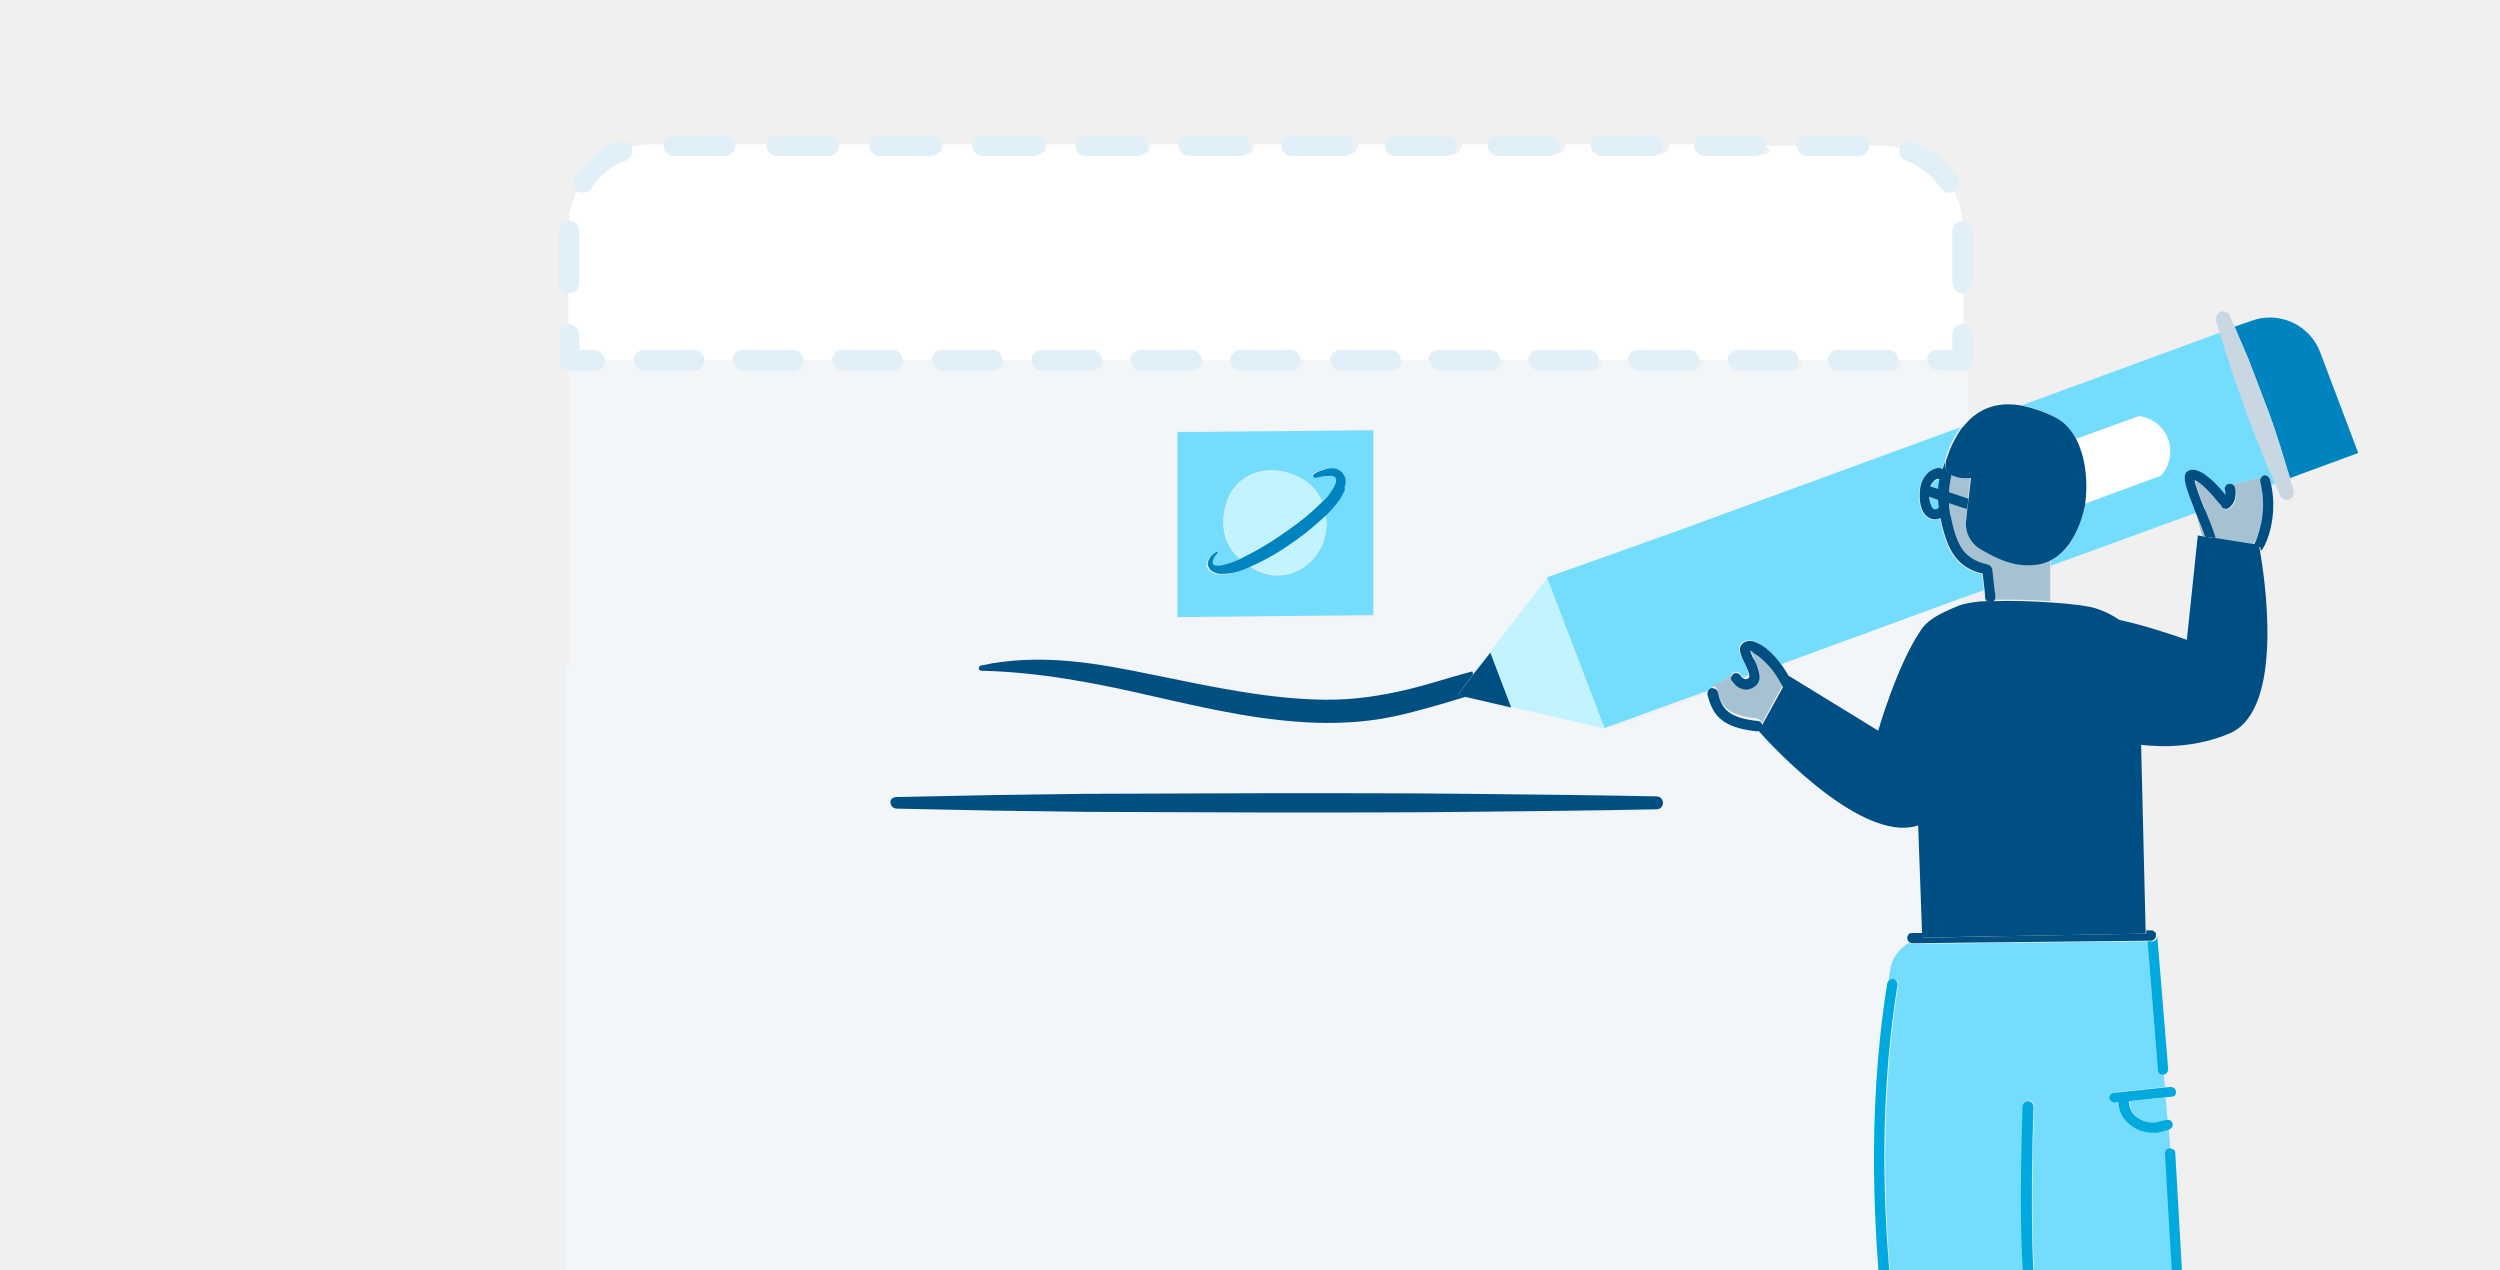
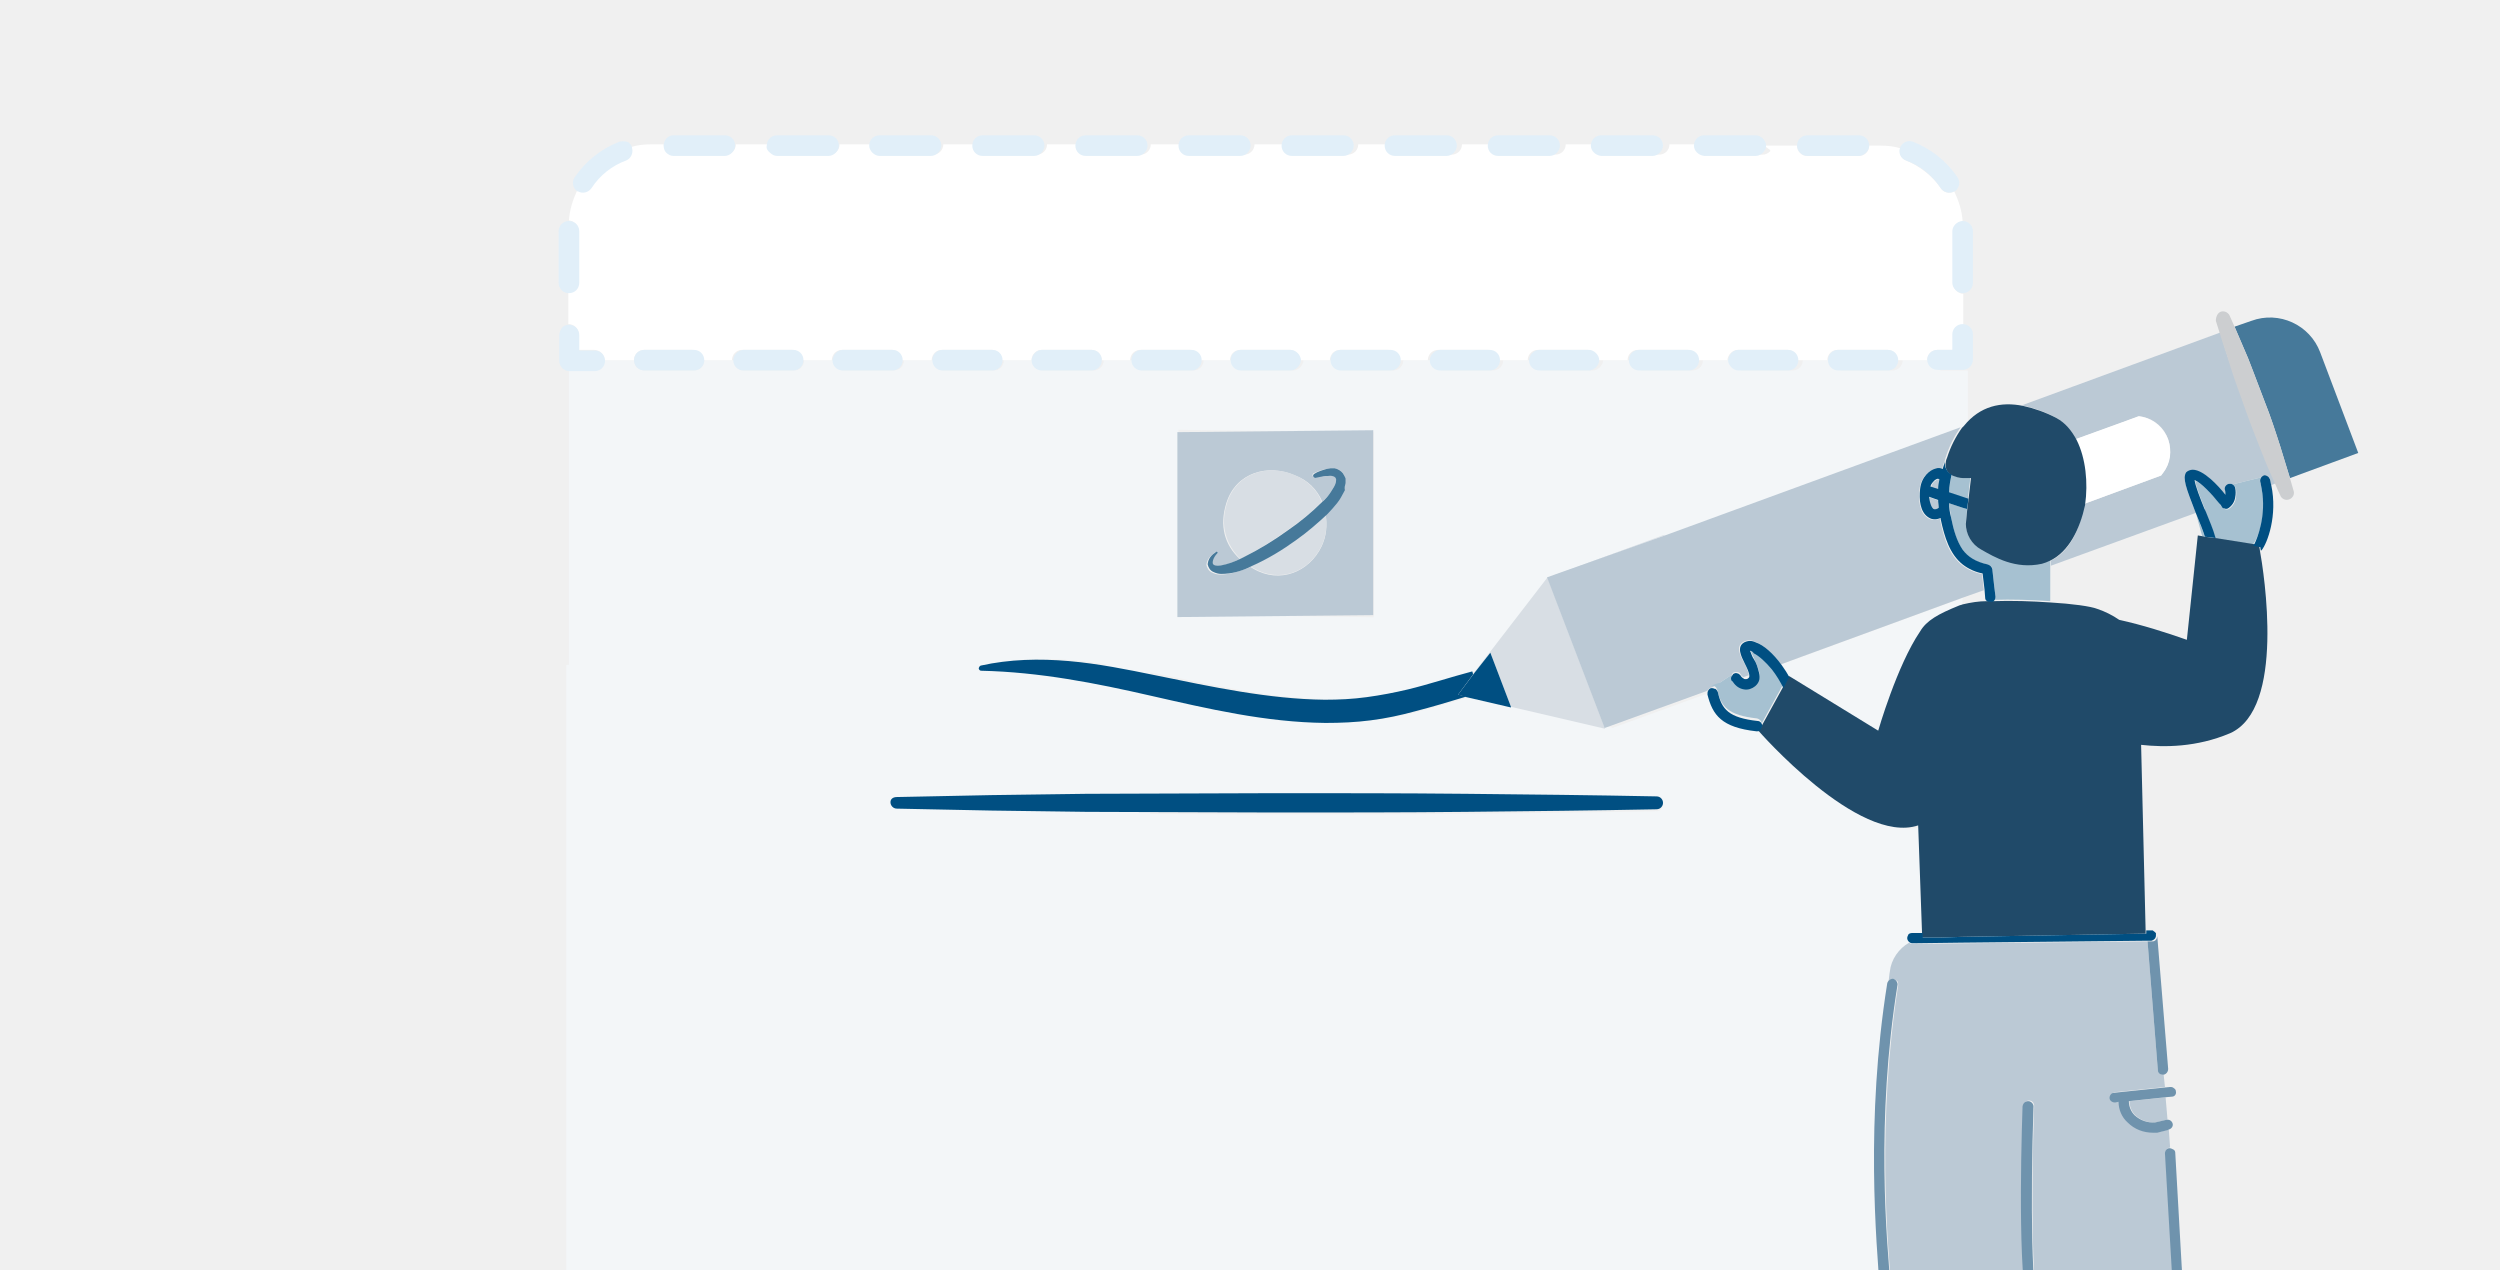
<svg xmlns="http://www.w3.org/2000/svg" id="Layer_1" viewBox="0 0 388 197">
-   <style>.st0{fill:none}.st1{fill:#f3f6f8}.st2{fill:#e9eff4}.st3{fill:#74dcfc}.st4{fill:#c2f4ff}.st5{fill:#0084c0}.st6{fill:#fff}.st7{fill:#e1eff9}.st9{fill:#004f82}.st10{fill:#00a9de}.st11{fill:#a6c1d1}.st12{fill:#004f84}</style>
+   <style>.st0{fill:none}.st1{fill:#f3f6f8}.st2{fill:#e9eff4}.st3{fill:#BBC9D5}.st4{fill:#D8DEE4}.st5{fill:#46799A}.st6{fill:#fff}.st7{fill:#e1eff9}.st9{fill:#004f82}.st10{fill:#6F93AD}.st11{fill:#a6c1d1}.st12{fill:#204A69}</style>
  <g id="Page-1">
    <g id="Create-a-tagline">
      <g id="tagline" transform="translate(10 21)">
        <path id="Shape_2_" class="st0" d="M330.7 58.5l.2.5.9 3.3-.6-.1-1.7 16.2c-3.4-1.2-7-2.3-10.5-3.1-1.1-.7-2.2-1.3-3.4-1.7-1-.4-3.9-.8-7.3-1v-5.8l22.4-8.3z" />
        <path id="Shape_5_" class="st0" d="M285.8 201.7c0 4.3-.1 8.6-.4 11.5-.1.3-.1.5-.2.7s0 .4.1.6c0 .8-.2 1.5-.4 2.3-.7 1.4-7.1 2.7-9.5 3.9-.4.2-.8.5-1.1.9l-7.6-.1-81-.2c-11.5 0-22.9.1-34.4.1 1.7-.7 3.1-1.8 4.3-3.2 1.2-1.5 2-3.3 2.2-5.3.1-1.9.1-3.6.2-5.3l.4-10.6.2-5.4h126.6c.1 1.1.1 2.3.2 3.5.1 2.3.3 4.5.4 6.6z" />
        <path id="Shape_6_" class="st0" d="M302 184.5c.4-.1.7-.5.6-.9l2.6-.4c.1.2.2.4.4.5.6.4 1.7.7 3 .8 1.9 18.5 4.7 37.2 4.7 37.3-5.6-.1-11.3-.2-16.9-.2 3-13 4.2-32.2 4.5-37.1.5.1.9.1 1.1 0z" />
        <path id="Shape_7_" class="st0" d="M298 70.5l.1 1.3c0 .2.1.4.3.5v.1c-1.3 0-2.6.2-3.8.5v-1.1l3.4-1.3z" />
        <path id="Shape_10_" class="st1" d="M288 77.2c-3.6 5.3-6.5 15.4-6.5 15.4l-13.7-8.4c-.4-.7-.8-1.4-1.3-2.1l28.1-10.3v1.1c-.2 0-.4.1-.6.2-3.2 1.4-5 2.3-6 4.1z" />
        <path id="Shape_11_" class="st1" d="M81.5 150c-.2-2.7-1.3-5.4-2.9-7.5-.1-.1-.2-.2-.3-.4V36.5h3.9c.9 0 1.6-.7 1.6-1.6h4.6c0 .9.7 1.6 1.6 1.6h7.7c.9 0 1.6-.7 1.6-1.6h4.6c0 .9.7 1.6 1.6 1.6h7.7c.9 0 1.6-.7 1.6-1.6h4.6c0 .9.7 1.6 1.6 1.6h7.7c.9 0 1.6-.7 1.6-1.6h4.6c0 .9.7 1.6 1.6 1.6h7.7c.9 0 1.6-.7 1.6-1.6h4.6c0 .9.7 1.6 1.6 1.6h7.7c.9 0 1.6-.7 1.6-1.6h4.6c0 .9.7 1.6 1.6 1.6h7.7c.9 0 1.6-.7 1.6-1.6h4.6c0 .9.7 1.6 1.6 1.6h7.7c.4 0 .8-.2 1.1-.5s.5-.7.5-1.1h4.6c0 .9.7 1.6 1.6 1.6h7.7c.9 0 1.6-.7 1.6-1.6h4.6c0 .9.7 1.6 1.6 1.6h7.7c.9 0 1.6-.7 1.6-1.6h4.6c0 .9.7 1.6 1.6 1.6h7.7c.4 0 .8-.2 1.1-.5s.5-.7.5-1.1h4.6c0 .9.7 1.6 1.6 1.6h7.7c.9 0 1.6-.7 1.6-1.6h4.6c0 .4.2.8.5 1.1s.7.5 1.1.5h7.7c.9 0 1.6-.7 1.6-1.6h4.6c0 .9.7 1.6 1.6 1.6h7.7c.9 0 1.6-.7 1.6-1.6h4.6c0 .9.7 1.6 1.6 1.6h3.9V45l-.3.3-45.9 16.8V62L231 68.7l-11.4 14.8c0-.1-.1-.2-.1-.4-3.4.9-6.7 2-10 2.8-2.1.6-4.2 1-6.4 1.2-2.2.3-4.3.4-6.5.4-8.7 0-17.5-2-26.3-3.8-4.4-.9-8.9-1.8-13.4-2.2s-9.2-.3-13.7.7c-.2 0-.3.3-.3.5s.2.3.4.3c9 .2 17.6 2 26.4 3.9 8.8 1.9 17.7 4.1 27 4.2 2.3 0 4.7-.1 7-.4s4.6-.7 6.9-1.4c2.7-.7 5.4-1.5 8-2.3l7 1.6v-.1l14.5 3.4h.1v.1l16-5.8c-.1.1-.1.3 0 .4.8 3.2 2.2 5.1 7.6 5.7h.1c.1 0 .3 0 .4-.1l-.1.3s15.5 17.8 24.8 14.7l.6 16.7H288c-.2 0-.4.1-.6.2-.1.1-.2.3-.2.6 0 .2.1.5.3.6-1.7.9-2.8 2.6-3.1 4.5-.1.5-.1 1-.2 1.5-.1.1-.1.2-.2.4-3.4 21.3-1.7 40-1 48 .1 1.3.2 2.3.2 3 0 .8.5 1.5 1.1 2 .5.4 1.1.6 1.7.8 0 1.9.1 4 .3 6.2H158.6l1.3-36.8c0-.2-.1-.4-.2-.5s-.3-.2-.5-.2l-16.6.1v-6.9c0-14.4-11.7-26.1-26.1-26.1h-4.3l1.7-2.7c.1 0 .2 0 .3-.1 1.2-2.2 1.1-4.8.5-7.1-.6-2.3-1.5-4.6-2.6-6.7-1.2-2.1-2.5-4.1-4-6s-3.2-3.6-5.1-5.1c-.2-.2-.5-.2-.7-.2-.3.1-.5.2-.6.5-2.6 5.5-3.8 11.9-2.6 18.1.7 3 2 6 4.3 8.2.5.4 1 .8 1.6 1.2H93.2v43l-.2.2v-.3c-.2-1.1-.8-2.1-1.6-2.9-.8-.8-1.8-1.4-2.9-1.7-.3-.1-.5-.1-.8-.2l-.4-.1h-.5c-.8 0-1.5.4-2 .9-.5.6-.8 1.3-.8 2 0 .6.2 1.2.5 1.8.5 1 1.2 2 2.1 2.6s1.9 1.1 3 1.2h.5c-.4.5-.7 1-1 1.5-.4.6-.7 1.2-.9 1.8-.4-.8-1-1.5-1.7-2-1-.7-2.1-1.1-3.2-1.2-.6-.1-1.1-.1-1.7 0-.8.1-1.5.5-2 1.1-.5.7-.6 1.5-.4 2.3.2.6.4 1.1.8 1.6.6 1 1.5 1.8 2.5 2.3s2.1.8 3.2.8c.3 0 .6 0 .9-.1v.1c-.3 1.5-.5 2.9-.5 4.4-.1-.2-.2-.4-.4-.5-.7-.9-1.7-1.5-2.8-1.8-1.1-.3-2.3-.3-3.4-.1-.3.1-.7.2-1 .4v-17.2c.7-1.1 1.3-2.3 1.9-3.6.8-2.3 1.3-5 1.1-7.7zm121.7-75.2V46.1l-30.3-.4v28.7l30.3.4zm-74 30l14.7.3 14.7.2 29.5.1c9.8 0 19.6 0 29.5-.1 9.8-.1 19.6-.2 29.5-.4.6 0 1-.5 1-1s-.4-1-1-1c-9.8-.2-19.6-.3-29.5-.4-9.8-.1-19.6-.1-29.5-.1l-29.5.1-14.7.2-14.7.3c-.6 0-1 .5-1 1s.4.7 1 .8z" />
        <path id="Shape_13_" class="st2" d="M85.6 222.2h.4c1.2 0 2.3-.2 3.5-.5 9.9-.1 19.8-.1 29.7-.1 1.7.7 3.5 1 5.3.9h21c2 .1 4-.2 5.8-1 11.5 0 22.9-.1 34.4-.1l81 .2 7.6.1c-.5.8.5 1.4.5 1.4l21.5-.3c.1-.3.1-.6.2-.9 5.6.1 11.3.1 16.9.2.1.4.4.6.8.6h.1c.3 0 .6-.3.6-.6 10.9.2 21.9.4 32.8.7.2 0 .3.1.3.3s-.1.3-.3.3c-27 .9-54 1.1-81 1.3l-81 .2c-54-.2-108-.1-162-1.1-.3 0-.6-.3-.6-.6s.3-.6.6-.6c19.5-.4 39-.7 58.6-.8 1 .2 2.1.4 3.3.4z" />
        <path id="Shape_25_" class="st2" d="M86.8 221.7h2.7c-1.1.3-2.3.5-3.5.5.3 0 .6-.2.8-.5z" />
        <g id="Group" transform="matrix(-1 0 0 1 203.429 45.57)">
          <path id="Shape_26_" class="st3" d="M30.7.5v28.7L.3 28.9V.2l30.4.3zM5 9.6c.3.7.7 1.3 1.2 2 .5.6 1 1.2 1.5 1.7-.3 1.7-.1 3.4.6 4.9 1.9 4 6.5 5.9 10.6 3.5.2-.1.3-.2.5-.3.1.1.3.1.4.2 1.3.5 2.7 1 4.3 1 .4 0 .8-.1 1.2-.3.5-.2.8-.7.9-1.2-.1-1-.8-1.5-1.3-1.9h-.2s-.1.2 0 .2c.4.5.8 1.2.7 1.6-.1.3-.6.4-1.2.3-1.1-.2-2.2-.6-3.2-1.1 2.4-2.2 3.2-5.2 2.1-8.7-1.5-4.8-6.5-6.1-10.6-4.3-2 .7-3.5 2.2-4.3 4.1l-.8-.8c-.4-.5-.7-1-1-1.5-.3-.6-.4-1.1-.3-1.4.1-.2.6-.5 1.3-.4.3 0 .6 0 .9.1l1 .2c.2 0 .3-.1.4-.2s0-.3-.1-.4c-.7-.3-1.4-.6-2.1-.7l-.6-.1h-.6c-.6.1-1 .4-1.3.8-.2.2-.3.5-.3.8v.7c0 .4.1.8.3 1.2z" />
          <path id="Shape_27_" class="st4" d="M13.6 15.7c-1.9-1.3-3.7-2.7-5.3-4.4.7-1.8 2.2-3.3 4.1-4.1 4.1-1.8 9.1-.5 10.6 4.3 1.1 3.4.2 6.4-2.1 8.7l-.4-.2c-2.4-1.3-4.7-2.7-6.9-4.3z" />
          <path id="Shape_28_" class="st4" d="M19.4 21.3c-.2.1-.3.2-.5.3-4.1 2.4-8.7.6-10.6-3.5-.7-1.5-.9-3.3-.6-4.9 1.5 1.5 3.1 2.8 4.8 4 2.1 1.7 4.4 3 6.9 4.1z" />
          <path id="Shape_29_" class="st5" d="M4.6 7.7c.1-.3.2-.5.4-.8.3-.4.8-.7 1.3-.8h.6l.6.1c.7.2 1.4.4 2 .8.1.1.2.3.1.4s-.2.2-.3.2l-1-.2c-.3-.1-.6-.1-1-.1-.6-.1-1.1.1-1.2.4-.1.2 0 .8.3 1.3s.6 1 1 1.5c.3.3.5.6.8.8 1.6 1.6 3.4 3.1 5.3 4.4 2.2 1.6 4.5 3 6.9 4.2l.4.2c1 .5 2.1.9 3.2 1.1.6.1 1.1 0 1.2-.3.1-.4-.2-1.1-.7-1.6-.1-.1 0-.2 0-.2s.2-.1.2 0c.6.4 1.2.9 1.3 1.9-.1.5-.4 1-.9 1.2-.4.2-.8.3-1.2.3-1.6 0-3-.4-4.3-1-.1-.1-.3-.1-.4-.2-2.5-1.1-4.8-2.5-7-4.1-1.7-1.2-3.3-2.6-4.8-4-.5-.5-1-1.1-1.5-1.7-.5-.6-.8-1.3-1.2-2 .1-.3 0-.7-.1-1.1v-.7z" />
        </g>
        <path id="Shape_30_" class="st4" d="M239.1 92.1l-14.6-3.4-3.2-8.4-2.6 3.3v-.1l11.4-14.8 18.2-6.7v.1l-18.1 6.6 8.9 23.4z" />
        <path id="Shape_31_" class="st3" d="M322.6 43.7l-.6-.1-1.9.7-8 2.9c-.8-1.5-1.8-2.8-3.1-3.4-1.6-.9-3.4-1.5-5.2-1.9l30.8-11.3c.5 1.7 1 3.4 1.6 5 .7 2.3 1.6 4.6 2.4 6.9.8 2.3 1.7 4.6 2.6 6.8.7 1.6 1.3 3.2 2 4.7l-.7.3c-.1-.3-.1-.6-.2-.9-.1-.2-.2-.4-.4-.5-.2-.1-.4-.1-.6-.1-.2.1-.3.2-.4.3l-4.5 1.1h-.4c-.4.1-.7.5-.6.9.1.3.1.5.1.8-1.2-1.4-3.4-3.9-5.1-3.9-.4 0-.8.2-1 .5-.6.9-.1 2.5 1.4 6.1l-22.5 8.2V66c2.9-1.4 4.6-4.9 5.1-8.8l.6-.2 9.5-3.5 1.9-.7.3-.4c1.1-1.5 1.4-3.5.8-5.2-.6-1.8-2.1-3.1-3.9-3.5z" />
        <path id="Shape_32_" class="st3" d="M290.4 53.6c.1-.1.3-.2.5-.2l.2.2c-.1.5-.1 1-.2 1.5l-1.2-.4c.1-.5.3-.9.7-1.1z" />
        <path id="Shape_33_" class="st3" d="M290.1 58c-.3-.2-.6-.9-.6-1.8l1.4.5c0 .4 0 .8.1 1.2-.3.1-.7.3-.9.1z" />
        <path id="Shape_34_" class="st3" d="M248.4 62.1l45.9-16.8c-1 1.4-1.8 3-2.3 4.6-.1.2-.1.4-.2.7-.2.4-.3.8-.4 1.3-.3-.1-.6-.1-1-.1-1.1.2-2.3 1.3-2.5 3.2-.2 1.5 0 3.6 1.3 4.4.3.2.7.3 1 .3s.6-.1.9-.2v.2c.6 2.8 1.3 5.3 3.4 7 .9.7 2 1.2 3.1 1.4l.3 2.5-3.4 1.2-28.1 10.3c-1.3-1.8-2.8-3-4-3.5-.6-.3-1.2-.3-1.8 0-1.3.7-.5 2.2.1 3.3.3.6.7 1.4.7 1.9l-.8.3c-.2-.1-.4-.3-.5-.5s-.3-.3-.5-.3-.4 0-.6.1c-.1.1-.2.2-.2.3l-1.8 1.2-1.3.8h-.1c-.3.1-.5.3-.6.5L239 92v-.1l-8.9-23.3 18.3-6.5z" />
        <path id="Shape_35_" class="st6" d="M293.1 30.9v2.4h-2.4c-.9 0-1.6.7-1.6 1.6h-4.6c0-.9-.7-1.6-1.6-1.6h-7.7c-.9 0-1.6.7-1.6 1.6H269c0-.9-.7-1.6-1.6-1.6h-7.7c-.4 0-.8.2-1.1.5-.3.3-.5.7-.5 1.1h-4.6c0-.9-.7-1.6-1.6-1.6h-7.7c-.9 0-1.6.7-1.6 1.6H238c0-.4-.2-.8-.5-1.1s-.7-.5-1.1-.5h-7.7c-.9 0-1.6.7-1.6 1.6h-4.6c0-.4-.2-.8-.5-1.1s-.7-.5-1.1-.5h-7.7c-.9 0-1.6.7-1.6 1.6H207c0-.9-.7-1.6-1.6-1.6H198c-.9 0-1.6.7-1.6 1.6h-4.6c0-.4-.2-.8-.5-1.1s-.7-.5-1.1-.5h-7.7c-.9 0-1.6.7-1.6 1.6h-4.6c0-.9-.7-1.6-1.6-1.6H167c-.9 0-1.6.7-1.6 1.6H161c0-.9-.7-1.6-1.6-1.6h-7.7c-.9 0-1.6.7-1.6 1.6h-4.6c0-.9-.7-1.6-1.6-1.6h-7.7c-.9 0-1.6.7-1.6 1.6H130c0-.9-.7-1.6-1.6-1.6h-7.7c-.9 0-1.6.7-1.6 1.6h-4.6c0-.9-.7-1.6-1.6-1.6h-7.7c-.9 0-1.6.7-1.6 1.6H99c0-.9-.7-1.6-1.6-1.6H90c-.9 0-1.6.7-1.6 1.6h-4.6c0-.9-.7-1.6-1.6-1.6h-2.4v-2.4c0-.9-.7-1.6-1.6-1.6v-4.9c.9 0 1.6-.7 1.6-1.6v-8c0-.8-.7-1.5-1.5-1.6.1-1.6.6-3.2 1.3-4.7.7.4 1.6.2 2.1-.5 1.3-2 3.2-3.5 5.4-4.3.8-.3 1.2-1.1.9-1.9 1-.3 2-.4 3.1-.4H93c0 .4.2.8.5 1.1s.7.5 1.1.5h8c.9 0 1.6-.7 1.6-1.6h4.9c0 .9.7 1.6 1.6 1.6h8c.9 0 1.6-.7 1.6-1.6h4.9c0 .9.7 1.6 1.6 1.6h8c.9 0 1.6-.7 1.6-1.6h4.9c0 .9.7 1.6 1.6 1.6h8c.9 0 1.6-.7 1.6-1.6h4.9c0 .9.7 1.6 1.6 1.6h8c.9 0 1.6-.7 1.6-1.6h4.9c0 .9.7 1.6 1.6 1.6h8c.9 0 1.6-.7 1.6-1.6h4.9c0 .9.7 1.6 1.6 1.6h8c.9 0 1.6-.7 1.6-1.6h4.9c0 .9.7 1.6 1.6 1.6h8c.9 0 1.6-.7 1.6-1.6h4.9c0 .9.7 1.6 1.6 1.6h8c.9 0 1.6-.7 1.6-1.6h4.9c0 .9.7 1.6 1.6 1.6h8c.9 0 1.6-.7 1.6-1.6h4.9c0 .9.7 1.6 1.6 1.6h8c.4 0 .8-.2 1.1-.5s-.7-.5-.7-.9h4.9c0 .9.7 1.6 1.6 1.6h8c.9 0 1.6-.7 1.6-1.6h1.7c1.1 0 2.1.1 3.1.4-.2.8.2 1.6.9 1.9 2.2.9 4.1 2.4 5.4 4.3.4.7 1.4.9 2.1.5.7 1.5 1.2 3 1.3 4.7-.8 0-1.5.7-1.5 1.6v8c0 .4.2.8.5 1.1.3.3.7.5 1.1.5v4.9c-.4 0-.8.2-1.1.5-.4.1-.5.5-.5.9z" />
        <path id="Shape_36_" class="st7" d="M268.9 1.6c0-.9.7-1.6 1.6-1.6h8c.9 0 1.6.7 1.6 1.6 0 .4-.2.8-.5 1.1s-.7.5-1.1.5h-8c-.9 0-1.6-.8-1.6-1.6z" />
        <path id="Shape_37_" class="st7" d="M78.3 13.3c.9 0 1.6.7 1.6 1.6v8c0 .9-.7 1.6-1.6 1.6s-1.6-.7-1.6-1.6v-8c0-.9.7-1.6 1.6-1.6z" />
        <path id="Shape_38_" class="st7" d="M294.6 24.5c-.4 0-.8-.2-1.1-.5s-.5-.7-.5-1.1v-8c0-.8.7-1.5 1.5-1.6h.1c.9 0 1.6.7 1.6 1.6v8c0 .9-.7 1.6-1.6 1.6z" />
        <path id="Shape_39_" class="st7" d="M284.9 1.9c.3-.8 1.2-1.2 2-.9 2.8 1.1 5.2 3 6.9 5.5.5.7.3 1.7-.4 2.2h-.1c-.7.4-1.6.2-2.1-.5-1.3-2-3.2-3.5-5.4-4.3-.8-.3-1.2-1.1-.9-2 0 .1 0 0 0 0z" />
        <path id="Shape_40_" class="st7" d="M78.3 29.4c.9 0 1.6.7 1.6 1.6v2.4h2.4c.9 0 1.6.7 1.6 1.6 0 .9-.7 1.6-1.6 1.6h-3.9c-.9 0-1.6-.7-1.6-1.6v-4c0-.4.2-.8.4-1.1s.7-.5 1.1-.5z" />
        <path id="Shape_41_" class="st7" d="M290.7 33.3h2.3v-2.4c0-.9.7-1.6 1.6-1.6s1.6.7 1.6 1.6v3.9c0 .9-.7 1.6-1.6 1.6h-3.9c-.9 0-1.6-.7-1.6-1.6 0-.8.7-1.5 1.6-1.5z" />
        <path id="Shape_42_" class="st7" d="M236.9 1.6c0-.9.7-1.6 1.6-1.6h8c.9 0 1.6.7 1.6 1.6 0 .4-.2.8-.5 1.1s-.7.5-1.1.5h-8c-.9-.1-1.6-.8-1.6-1.6z" />
        <path id="Shape_43_" class="st7" d="M230.5 3.2h-8c-.9 0-1.6-.7-1.6-1.6s.7-1.6 1.6-1.6h8c.9 0 1.6.7 1.6 1.6 0 .8-.7 1.6-1.6 1.6z" />
        <path id="Shape_44_" class="st7" d="M252.9 1.6c0-.9.7-1.6 1.6-1.6h8c.4 0 .8.2 1.1.5s.5.7.5 1.1-.2.8-.5 1.1-.7.5-1.1.5h-8c-.9-.1-1.6-.8-1.6-1.6z" />
        <path id="Shape_45_" class="st7" d="M124.9 1.6c0-.9.7-1.6 1.6-1.6h8c.9 0 1.6.7 1.6 1.6 0 .4-.2.8-.5 1.1s-.7.5-1.1.5h-8c-.4 0-.8-.2-1.1-.5-.3-.3-.5-.7-.5-1.1z" />
        <path id="Shape_46_" class="st7" d="M244.4 33.3h7.7c.9 0 1.6.7 1.6 1.6 0 .9-.7 1.6-1.6 1.6h-7.7c-.9 0-1.6-.7-1.6-1.6 0-.9.7-1.6 1.6-1.6z" />
        <path id="Shape_47_" class="st7" d="M259.8 33.3h7.7c.9 0 1.6.7 1.6 1.6 0 .9-.7 1.6-1.6 1.6h-7.7c-.4 0-.8-.2-1.1-.5-.3-.3-.5-.7-.5-1.1.1-.9.8-1.6 1.6-1.6z" />
        <path id="Shape_48_" class="st7" d="M213.5 33.3h7.7c.9 0 1.6.7 1.6 1.6 0 .9-.7 1.6-1.6 1.6h-7.7c-.9 0-1.6-.7-1.6-1.6 0-.4.2-.8.5-1.1s.7-.5 1.1-.5z" />
        <path id="Shape_49_" class="st7" d="M275.3 33.3h7.7c.9 0 1.6.7 1.6 1.6 0 .9-.7 1.6-1.6 1.6h-7.7c-.9 0-1.6-.7-1.6-1.6 0-.9.7-1.6 1.6-1.6z" />
        <path id="Shape_50_" class="st7" d="M228.9 33.3h7.7c.4 0 .8.2 1.1.5s.5.7.5 1.1c0 .4-.2.8-.5 1.1s-.7.5-1.1.5h-7.7c-.9 0-1.6-.7-1.6-1.6.1-.9.8-1.6 1.6-1.6z" />
        <path id="Shape_51_" class="st7" d="M109 1.6c0-.9.7-1.6 1.6-1.6h8c.9 0 1.6.7 1.6 1.6 0 .4-.2.8-.5 1.1s-.7.5-1.1.5h-8c-.4 0-.8-.2-1.1-.5-.4-.3-.6-.7-.5-1.1z" />
        <path id="Shape_52_" class="st7" d="M182.5 3.2h-8c-.9 0-1.6-.7-1.6-1.6s.7-1.6 1.6-1.6h8c.9 0 1.6.7 1.6 1.6 0 .8-.7 1.6-1.6 1.6z" />
        <path id="Shape_53_" class="st7" d="M166.5 3.2h-8c-.9 0-1.6-.7-1.6-1.6s.7-1.6 1.6-1.6h8c.9 0 1.6.7 1.6 1.6 0 .8-.7 1.6-1.6 1.6z" />
        <path id="Shape_54_" class="st7" d="M150.5 3.2h-8c-.9 0-1.6-.7-1.6-1.6s.7-1.6 1.6-1.6h8c.9 0 1.6.7 1.6 1.6 0 .8-.7 1.6-1.6 1.6z" />
        <path id="Shape_55_" class="st7" d="M93 1.6c0-.9.7-1.6 1.5-1.6h8c.9 0 1.6.7 1.6 1.6 0 .4-.2.8-.5 1.1s-.7.5-1.1.5h-8c-.4 0-.8-.2-1.1-.5-.3-.3-.4-.7-.4-1.1z" />
        <path id="Shape_56_" class="st7" d="M81.8 8.2c-.5.7-1.4.9-2.1.5h-.1c-.7-.5-.9-1.5-.4-2.2C80.9 4 83.3 2.1 86.1 1c.4-.1.8-.1 1.2 0s.7.5.8.9V2c.2.8-.2 1.6-.9 1.9-2.2.8-4.1 2.3-5.4 4.3z" />
        <path id="Shape_57_" class="st7" d="M214.5 3.2h-8c-.9 0-1.6-.7-1.6-1.6s.7-1.6 1.6-1.6h8c.9 0 1.6.7 1.6 1.6 0 .8-.7 1.6-1.6 1.6z" />
        <path id="Shape_58_" class="st7" d="M198.5 3.2h-8c-.9 0-1.6-.7-1.6-1.6s.7-1.6 1.6-1.6h8c.9 0 1.6.7 1.6 1.6 0 .8-.7 1.6-1.6 1.6z" />
        <path id="Shape_59_" class="st7" d="M136.3 33.3h7.7c.9 0 1.6.7 1.6 1.6 0 .9-.7 1.6-1.6 1.6h-7.7c-.9 0-1.6-.7-1.6-1.6 0-.9.7-1.6 1.6-1.6z" />
        <path id="Shape_60_" class="st7" d="M90 33.3h7.7c.9 0 1.6.7 1.6 1.6 0 .9-.7 1.6-1.6 1.6H90c-.9 0-1.6-.7-1.6-1.6 0-.9.7-1.6 1.6-1.6z" />
        <path id="Shape_61_" class="st7" d="M105.4 33.3h7.7c.9 0 1.6.7 1.6 1.6 0 .9-.7 1.6-1.6 1.6h-7.7c-.9 0-1.6-.7-1.6-1.6 0-.4.2-.8.5-1.1s.7-.5 1.1-.5z" />
        <path id="Shape_62_" class="st7" d="M151.7 33.3h7.7c.9 0 1.6.7 1.6 1.6 0 .9-.7 1.6-1.6 1.6h-7.7c-.9 0-1.6-.7-1.6-1.6.1-.9.8-1.6 1.6-1.6z" />
        <path id="Shape_63_" class="st7" d="M167.2 33.3h7.7c.9 0 1.6.7 1.6 1.6 0 .9-.7 1.6-1.6 1.6h-7.7c-.9 0-1.6-.7-1.6-1.6 0-.9.7-1.6 1.6-1.6z" />
        <path id="Shape_64_" class="st7" d="M120.8 33.3h7.7c.9 0 1.6.7 1.6 1.6 0 .9-.7 1.6-1.6 1.6h-7.7c-.9 0-1.6-.7-1.6-1.6.1-.9.8-1.6 1.6-1.6z" />
        <path id="Shape_65_" class="st7" d="M198.1 33.3h7.7c.9 0 1.6.7 1.6 1.6 0 .9-.7 1.6-1.6 1.6h-7.7c-.9 0-1.6-.7-1.6-1.6 0-.9.7-1.6 1.6-1.6z" />
        <path id="Shape_66_" class="st7" d="M182.6 33.3h7.7c.4 0 .8.2 1.1.5s.5.7.5 1.1c0 .4-.2.8-.5 1.1s-.7.5-1.1.5h-7.7c-.9 0-1.6-.7-1.6-1.6 0-.9.7-1.6 1.6-1.6z" />
        <path id="Shape_75_" class="st6" d="M312 47.2l8-2.9 1.9-.7.6.1c1.8.4 3.3 1.7 4 3.5.6 1.8.4 3.7-.8 5.2l-.3.4-1.9.7L314 57l-.7.3c.5-3.6.1-7.3-1.3-10.1z" />
        <path id="Shape_76_" class="st5" d="M341.5 41.4c-.9-2.3-1.7-4.5-2.6-6.8-.7-1.6-1.4-3.3-2.1-4.9l2.6-.9c4.3-1.6 9.1.6 10.7 4.9l5.9 15.6-10.6 3.9c-.5-1.6-1-3.2-1.5-4.9-.8-2.4-1.5-4.7-2.4-6.9z" />
        <path id="Shape_80_" class="st1" d="M77.9 82.2h90.6v109.7H77.9V82.2z" />
-         <path id="Shape_82_" d="M334.6 27.4c.5-.2 1.1 0 1.4.5.3.6.5 1.2.8 1.8.7 1.6 1.4 3.3 2.1 4.9.9 2.2 1.7 4.5 2.6 6.8s1.7 4.6 2.4 6.9c.5 1.6 1 3.2 1.5 4.9l.6 2.1c.1.5-.2 1-.7 1.2s-1 0-1.3-.4c-.3-.6-.6-1.3-.9-2-.7-1.6-1.4-3.1-2-4.7-.9-2.3-1.8-4.5-2.6-6.8s-1.7-4.6-2.4-6.9c-.5-1.7-1.1-3.3-1.6-5-.2-.6-.4-1.3-.6-1.9 0-.7.3-1.2.7-1.4z" fill="#c8d7e2" />
+         <path id="Shape_82_" d="M334.6 27.4c.5-.2 1.1 0 1.4.5.3.6.5 1.2.8 1.8.7 1.6 1.4 3.3 2.1 4.9.9 2.2 1.7 4.5 2.6 6.8s1.7 4.6 2.4 6.9c.5 1.6 1 3.2 1.5 4.9l.6 2.1c.1.5-.2 1-.7 1.2s-1 0-1.3-.4c-.3-.6-.6-1.3-.9-2-.7-1.6-1.4-3.1-2-4.7-.9-2.3-1.8-4.5-2.6-6.8s-1.7-4.6-2.4-6.9c-.5-1.7-1.1-3.3-1.6-5-.2-.6-.4-1.3-.6-1.9 0-.7.3-1.2.7-1.4z" fill="#CCCED0" />
        <path id="Shape_83_" class="st9" d="M129.2 102.7l14.7-.3 14.7-.2 29.5-.1c9.8 0 19.6 0 29.5.1 9.8.1 19.6.2 29.5.4.6 0 1 .5 1 1s-.4 1-1 1c-9.8.2-19.6.3-29.5.4-9.8.1-19.6.1-29.5.1l-29.5-.1-14.7-.2-14.7-.3c-.6 0-1-.5-1-1s.4-.8 1-.8z" />
        <path id="Shape_84_" class="st9" d="M216.3 86.8l1.3.3c-2.6.8-5.3 1.6-8 2.3-2.2.6-4.5 1.1-6.9 1.4-2.3.3-4.6.4-7 .4-9.3-.1-18.2-2.2-27-4.2-8.7-2-17.4-3.7-26.4-3.9-.2 0-.3-.1-.4-.3 0-.2.1-.4.3-.5 4.5-1 9.1-1.1 13.7-.7 4.6.4 9 1.3 13.4 2.2 8.8 1.8 17.6 3.7 26.3 3.8 2.2 0 4.3-.1 6.5-.4s4.3-.7 6.4-1.2c3.3-.8 6.6-1.9 10-2.8 0 .1.1.2.1.4v.1l-2.3 3.1z" />
        <path id="Shape_85_" class="st3" d="M324.6 153.2c-1.2.1-2.3-.3-3.2-1.1-.6-.6-.9-1.4-.9-2.2l5.6-.6.3 3.5h-.1l-1.7.4z" />
        <path id="Shape_86_" class="st3" d="M283.8 131c-.3 0-.5.1-.7.3.1-.5.1-1 .2-1.5.2-1.9 1.4-3.6 3-4.5.1.1.3.2.5.2l7.8-.1 28.7-.3 1.6 20c0 .4.4.7.8.7h.1l.2 1.9-7.7.8c-.4 0-.7.4-.7.8s.4.8.8.7h.1l.5-.1c0 1.2.5 2.3 1.4 3.2 1.1 1 2.5 1.6 4 1.6h.6l1.6-.4.2 2.8c-.4 0-.7.4-.7.8l1.4 24c-7.2 1-18.7 2-20.9.6-1.2-1.4-1.4-17.3-.9-31.9 0-.4-.3-.8-.8-.8-.4 0-.8.3-.8.8-.3 8.9-.7 28.9 1.2 32.7l-2.6.4v-.1c0-.2-.2-.4-.3-.5s-.4-.2-.6-.1c-1.6.3-4.3.8-7.1 1.1-4.2.5-8.8.6-10.4-.7-.3-.2-.5-.5-.5-.8 0-.7-.1-1.8-.2-3.1-.7-7.9-2.3-26.5 1-47.6 0-.2 0-.4-.1-.6-.3-.2-.5-.3-.7-.3z" />
        <path id="Shape_87_" class="st10" d="M282.9 131.6c.1-.4.5-.7.9-.7.4.1.7.5.7.9-3.4 21.1-1.7 39.7-1 47.7.1 1.3.2 2.4.2 3.1 0 .3.2.6.5.8 1.6 1.2 6.2 1.1 10.4.7 2.8-.3 5.5-.8 7.1-1.1.2 0 .4 0 .6.1s.3.3.3.5v.1c.1.4-.2.8-.6.9-.2 0-.6.1-1.1.2-1.4.3-3.7.7-6.4 1-1.7.2-3.3.3-5 .3-1 0-2.1-.1-3.1-.2v-.9c-.1-.4-.4-.6-.8-.6s-.8.4-.8.8v.3c-.6-.2-1.2-.4-1.7-.8-.6-.5-1.1-1.2-1.1-2 0-.7-.1-1.7-.2-3-.6-8-2.3-26.8 1.1-48.1z" />
        <path id="Shape_88_" class="st10" d="M304.8 149.9c.4 0 .8.4.8.8-.5 14.6-.3 30.5.9 31.9 2.2 1.5 13.7.5 20.9-.6l-1.4-24c0-.4.3-.8.7-.8.2 0 .4.1.6.2.2.1.3.3.3.5l1.4 24.7c0 .4-.3.8-.7.8-.4.1-1.5.2-2.9.4-3.4.4-8.9 1-13.3 1h-1.9l-.1-.6c0-.1 0-.1-.1-.2-.1-.3-.5-.5-.8-.5-.4.1-.7.4-.7.9v.3c-1.3-.1-2.4-.4-3-.8-.2-.1-.3-.3-.4-.5-1.9-3.8-1.5-23.9-1.2-32.7.1-.5.4-.8.9-.8z" />
        <path id="Shape_89_" class="st10" d="M325.7 145.8c-.5 0-.8-.3-.8-.7l-1.6-20h.8c.4 0 .7-.4.7-.8v-.2.1l1.7 20.7c0 .5-.4.9-.8.9z" />
        <path id="Shape_90_" class="st10" d="M327.1 149.2l-1.1.1-5.6.6c0 .8.3 1.6.9 2.2.9.8 2 1.2 3.2 1.1l1.7-.4h.1c.4-.1.8.2.9.6.1.4-.2.8-.6.9l-.2.1-1.6.4h-.6c-1.5 0-2.9-.5-4-1.6-.9-.8-1.4-2-1.4-3.2l-.5.1h-.1c-.4 0-.8-.3-.8-.7s.3-.8.7-.8l7.7-.8 1-.1c.2 0 .4 0 .6.2.2.1.3.3.3.5.1.4-.2.8-.6.8z" />
        <path id="Shape_91_" class="st11" d="M275.3 220.8c2.4-1.2 8.8-2.5 9.5-3.9.3-.7.4-1.5.4-2.3.2.3.5.4.8.4s.6-.2.7-.5c1.2-4 .7-11.8.2-19.3-.1-1.2-.1-2.3-.2-3.4-.1-2.1-.2-4.1-.3-5.9 1 .1 2 .2 3.1.2 1.7 0 3.3-.1 5-.3 2.6-.3 5-.7 6.4-1-.3 4.9-1.5 24.1-4.5 37.1-.1.3-.1.6-.2.9l-21.5.3s-.9-.6-.5-1.4c.3-.4.7-.7 1.1-.9z" />
        <path id="Shape_92_" class="st11" d="M312.1 184.9c4.4 0 10-.6 13.3-1-.7 5.4-3.8 29.7-2.6 32.2.7 1.4 7.1 2.7 9.5 3.9 2.3 1.1.6 2.2.6 2.2l-18-.3v-.1c0-.2-2.8-18.6-4.7-37 .6 0 1.2.1 1.9.1z" />
        <path id="Shape_93_" class="st11" d="M299.7 71.6l-.2-1.6-.3-2.7c0-.3-.3-.6-.7-.7-1.9-.3-3.1-1.1-3.9-2.3-1-1.3-1.4-3-1.8-5-.1-.7-.2-1.4-.3-2.2l2.1.7.7.2-.2 2.1c0 1.7.9 3.2 2.4 4 2.1 1.2 5.3 3.2 9.4 2.2.5-.1.9-.3 1.3-.5v6.5c-3-.2-5.9-.3-8.9-.2.2.1.4-.2.4-.5z" />
        <path id="Shape_94_" class="st11" d="M294.6 56.2l-2.1-.7c0-1 .2-1.9.4-2.8.5.3 1.1.4 1.7.4h1.2l-.4 3.4-.8-.3z" />
        <path id="Shape_95_" class="st11" d="M257 84.9l1.8-1.2c-.1.3-.1.6 0 .8.1.1.1.2.2.2.4.6 1 1 1.7 1.1.6.1 1.2-.1 1.7-.5.7-.6.8-1.3.6-2.1-.2-.7-.5-1.4-.8-2.1-.2-.4-.4-.8-.6-1.3.2 0 .3.1.5.1.8.4 1.9 1.3 2.8 2.5.7.9 1.3 1.9 1.8 2.9l-3.3 6c0-.4-.3-.7-.7-.8-4.5-.5-5.6-1.8-6.2-4.5-.1-.2-.2-.4-.4-.5h-.1c-.1-.1-.2-.1-.4-.1l1.4-.5z" />
        <path id="Shape_96_" class="st11" d="M331.8 62.3l-.9-3.3c.5 1.1 1 2.4 1.3 3.4l-.4-.1z" />
        <path id="Shape_97_" class="st11" d="M332.2 58c-.6-1.5-1.4-3.5-1.5-4.4 1 .4 2.7 2.1 3.8 3.6.1.2.3.4.4.5s.2.2.4.3c.2.1.4.1.6 0 .6-.4 1-1 1.1-1.7.1-.5.1-1 0-1.5-.1-.3-.3-.5-.6-.6l4.5-1.1c-.2.2-.2.5-.1.7.1.4.2.7.2 1 .9 4.2-.7 7.9-1.2 8.5-.1.1-.1.2-.2.3l-5.7-.9c0-.1 0-.1-.1-.2-.3-1.1-.9-2.5-1.5-4l-.1-.5z" />
        <path id="Shape_98_" class="st12" d="M263.1 92.2l.1-.1.3-.6 3.3-6 .6-1.2.2-.4.2.1 13.7 8.4s2.9-10.1 6.5-15.4c1-1.7 2.8-2.7 6-4 .2-.1.4-.1.6-.2 1.3-.3 2.5-.5 3.8-.5h.9c3-.1 6 0 8.9.2 3.4.2 6.3.6 7.3 1 1.2.4 2.4 1 3.4 1.7 3.6.8 7.1 1.9 10.5 3.1l1.7-16.2.6.1.4.1.9.1.7.1h.1l5.7.9 1 .2h.1s0 .2.1.6c.7 3.9 4 24.8-4.6 28.6-5.2 2.2-10.2 2.2-13.8 1.8l.7 28.8v.5l-28.5.5-3.2.1h-3v-.7l-.6-16.7c-9.3 3.1-24.8-14.7-24.8-14.7l.2-.2z" />
        <path id="Shape_99_" class="st12" d="M308.2 66c-.4.2-.9.4-1.3.5-4.1.9-7.3-1-9.4-2.2-1.5-.8-2.4-2.4-2.4-4l.2-2.1.2-1.6.4-3.4h-1.2c-.6 0-1.2-.2-1.7-.4-.1-.1-.2-.1-.4-.2-.5-.5-.8-1.2-.6-1.9 0-.2.1-.5.2-.7.5-1.6 1.3-3.2 2.3-4.6l.3-.3c2.5-3.1 5.8-3.8 9.2-3.1 1.8.4 3.5 1 5.2 1.9 1.3.7 2.3 1.9 3.1 3.4 1.4 2.8 1.8 6.6 1.3 10.1-.8 3.7-2.5 7.2-5.4 8.6z" />
        <path id="Shape_100_" class="st9" d="M255.1 86.2c.1-.2.3-.4.5-.4h.1c.1 0 .2 0 .4.1h.1c.2.1.3.3.4.5.6 2.7 1.7 4 6.2 4.5.4 0 .7.4.7.8l-.3.6-.1.1c-.1.1-.3.1-.4.1h-.1c-5.4-.6-6.8-2.5-7.6-5.7 0-.3 0-.4.1-.6z" />
        <path id="Shape_101_" class="st9" d="M261.6 80c.2.4.3.9.6 1.3.4.6.6 1.3.8 2.1.2.8.1 1.5-.6 2.1-.5.4-1.1.6-1.7.5-.7-.1-1.3-.5-1.7-1.1-.1-.1-.1-.2-.2-.2-.2-.2-.2-.6 0-.8.1-.1.1-.2.2-.3.2-.1.4-.2.6-.1.2 0 .4.2.5.3.1.2.3.4.5.5.1.1.2.1.3.1.2 0 .3 0 .5-.2.1-.1.1-.2.1-.3 0-.5-.4-1.3-.7-1.9-.6-1.2-1.3-2.6-.1-3.3.6-.3 1.2-.3 1.8 0 1.2.4 2.7 1.7 4 3.5.5.7.9 1.3 1.3 2.1l-.2-.1-.2.4-.6 1.2c-.5-1-1.1-2-1.8-2.9-1-1.2-2-2.1-2.8-2.5-.2-.3-.4-.4-.6-.4z" />
        <path id="Shape_102_" class="st9" d="M298.6 72.4c-.1 0-.1-.1-.2-.1-.2-.1-.3-.3-.3-.5l-.1-1.3-.3-2.5c-1.1-.2-2.2-.7-3.1-1.4-2-1.6-2.8-4.2-3.4-7v-.2c-.3.1-.6.2-.9.2-.4 0-.7-.1-1-.3-1.3-.8-1.5-2.8-1.3-4.4.2-1.9 1.5-3 2.5-3.2.3-.1.6-.1 1 .1.1-.4.3-.9.4-1.3-.2.7.1 1.4.6 1.9.1.1.2.2.4.2-.2.9-.4 1.9-.4 2.8l2.1.7.9.3-.2 1.6-.7-.2-2.1-.7c0 .7.1 1.5.3 2.2.4 2 .9 3.7 1.8 5 .8 1.1 2 1.9 3.9 2.3.3.1.6.3.7.7l.3 2.7.2 1.6c0 .3-.1.6-.4.8h-.7zM290.1 58c.2.1.6 0 .8-.2 0-.4-.1-.8-.1-1.2l-1.4-.5c.1 1 .4 1.7.7 1.9zm.7-4.7c-.2 0-.3.1-.5.2-.3.3-.6.6-.7 1l1.2.4c0-.5.1-1 .2-1.5 0 0-.1 0-.2-.1z" />
        <path id="Shape_103_" class="st9" d="M286.8 125.4c-.4 0-.8-.4-.8-.8 0-.2.1-.4.2-.6.1-.1.3-.2.6-.2h1.6v.7h3l3.2-.1 28.5-.5v-.5h1c.1.1.3.2.4.3 0 0 0 .1.1.1v.4c0 .4-.3.7-.7.8h-.8l-28.7.3-7.6.1z" />
        <path id="Shape_104_" class="st9" d="M330.3 51.9c1.7 0 4 2.5 5.1 3.9 0-.3 0-.5-.1-.8-.1-.4.2-.8.6-.9h.4c.3.1.5.3.6.6.1.5.1 1 0 1.5-.1.7-.5 1.3-1.1 1.7-.2.1-.4.1-.6 0-.2 0-.3-.1-.4-.3s-.2-.3-.4-.5c-1.1-1.4-2.8-3.2-3.8-3.6.1.9.9 2.9 1.5 4.4l.2.4c.6 1.5 1.2 2.9 1.5 4 0 .1 0 .1.1.2h-.1l-.7-.1-.9-.1c-.3-1-.8-2.2-1.3-3.4l-.2-.5c-1.4-3.6-2-5.2-1.4-6.1.2-.2.6-.4 1-.4z" />
        <path id="Shape_105_" class="st9" d="M341 54.8c-.1-.4-.1-.7-.2-1-.1-.4.1-.8.5-1 .2-.1.4 0 .6.1s.3.3.4.5c.1.3.1.6.2.9 1 4.7-.6 9-1.5 10.1 0 0-.1 0-.1.1-.1-.4-.1-.6-.1-.6h-.1l-1-.2c0-.1.1-.2.2-.3.4-.8 1.9-4.4 1.1-8.6z" />
        <path id="Shape_106_" class="st9" d="M285.7 184.4c.4 0 .7.3.8.6v.9c0 1.8.1 3.8.3 5.9.1 1.1.1 2.2.2 3.4.5 7.5 1 15.3-.2 19.3-.1.4-.6.7-1 .5-.4-.1-.6-.6-.5-1 .1-.2.1-.5.2-.7.6-2.7.6-6.9.4-11.5-.1-2.1-.2-4.3-.4-6.5-.1-1.2-.1-2.4-.2-3.5-.1-2.2-.2-4.3-.3-6.2v-.3c-.1-.6.2-.9.7-.9z" />
        <path id="Shape_107_" class="st9" d="M309.3 183.5c.3 0 .7.2.8.5 0 .1.1.1.1.2l.1.6c1.9 18.4 4.7 36.8 4.7 37v.3c-.1.3-.3.5-.6.6h-.1c-.4 0-.7-.2-.8-.6 0-.2-2.8-18.8-4.7-37.3v-.3c-.3-.5 0-.9.5-1z" />
        <path id="Shape_108_" class="st9" d="M216.3 86.8l2.4-3.2 2.6-3.3 3.2 8.4v.1l-6.9-1.6-1.3-.4z" />
      </g>
    </g>
  </g>
  <path id="Shape_8_" class="st1" d="M136.5 212.7c.1-.3.3-.6.5-.9.1-.2.1-.3 0-.5s-.2-.3-.3-.4c-.1 0-.2-.1-.3-.1-2.8.1-5.5.2-8.3.3l.4-4.4c.8.6 1.8.9 2.7 1 1.9.2 3.8-.4 5.2-1.6l-.1-.1c.6-.3 1.1-.9 1.2-1.6 0-.4 0-.8-.2-1.1l-.6-.9c-.9-.9-2.1-1.6-3.4-1.8-1.3-.2-2.6 0-3.8.5-.2.1-.4.2-.5.3.1-.9.3-1.8.5-2.7.1.1.3.2.4.4.8.6 1.7 1.1 2.6 1.3 1.9.4 3.8 0 5.4-1.2l-.1-.2c.7-.2 1.2-.8 1.3-1.5.1-.4 0-.8-.1-1.1s-.3-.6-.6-.9c-.8-1-2-1.7-3.2-2-1.3-.3-2.6-.2-3.9.2l-.1.1c.2-.5.5-1 .8-1.4.3-.5.7-1.1 1.1-1.6.1.2.2.3.3.5v.4h.4c.5.6 1.2 1.1 2 1.5 1.7.8 3.7.9 5.5.1v-.2c.7-.1 1.3-.5 1.6-1.2 0-.1.1-.2.1-.3h7.2c.4 7 .7 14 1.2 21.1h-14.9z" />
  <path id="Shape_22_" class="st1" d="M127.4 211.7h.4c.2 0 .3-.1.3-.3v-.4c2.8-.1 5.5-.2 8.3-.3.1 0 .2 0 .3.1.2.1.3.2.3.4.1.2.1.3 0 .5-.1.3-.3.6-.5.9H135l.4-.6h1.1l-.6-.9c-.2.3-.3.6-.5.9-2.7 0-5.4-.1-8-.3 0 .1 0 .1 0 0z" />
  <path id="Shape_23_" class="st1" d="M136.4 212.1h-1.1c.2-.3.3-.6.5-.9l.6.9z" />
  <path id="Shape_24_" class="st1" d="M126.1 211.6l.9.1v.1c-.9 0-1.7-.1-2.6-.1v-.4c.5 0 1.1 0 1.6-.1.1.1.1.3.1.4z" />
</svg>
